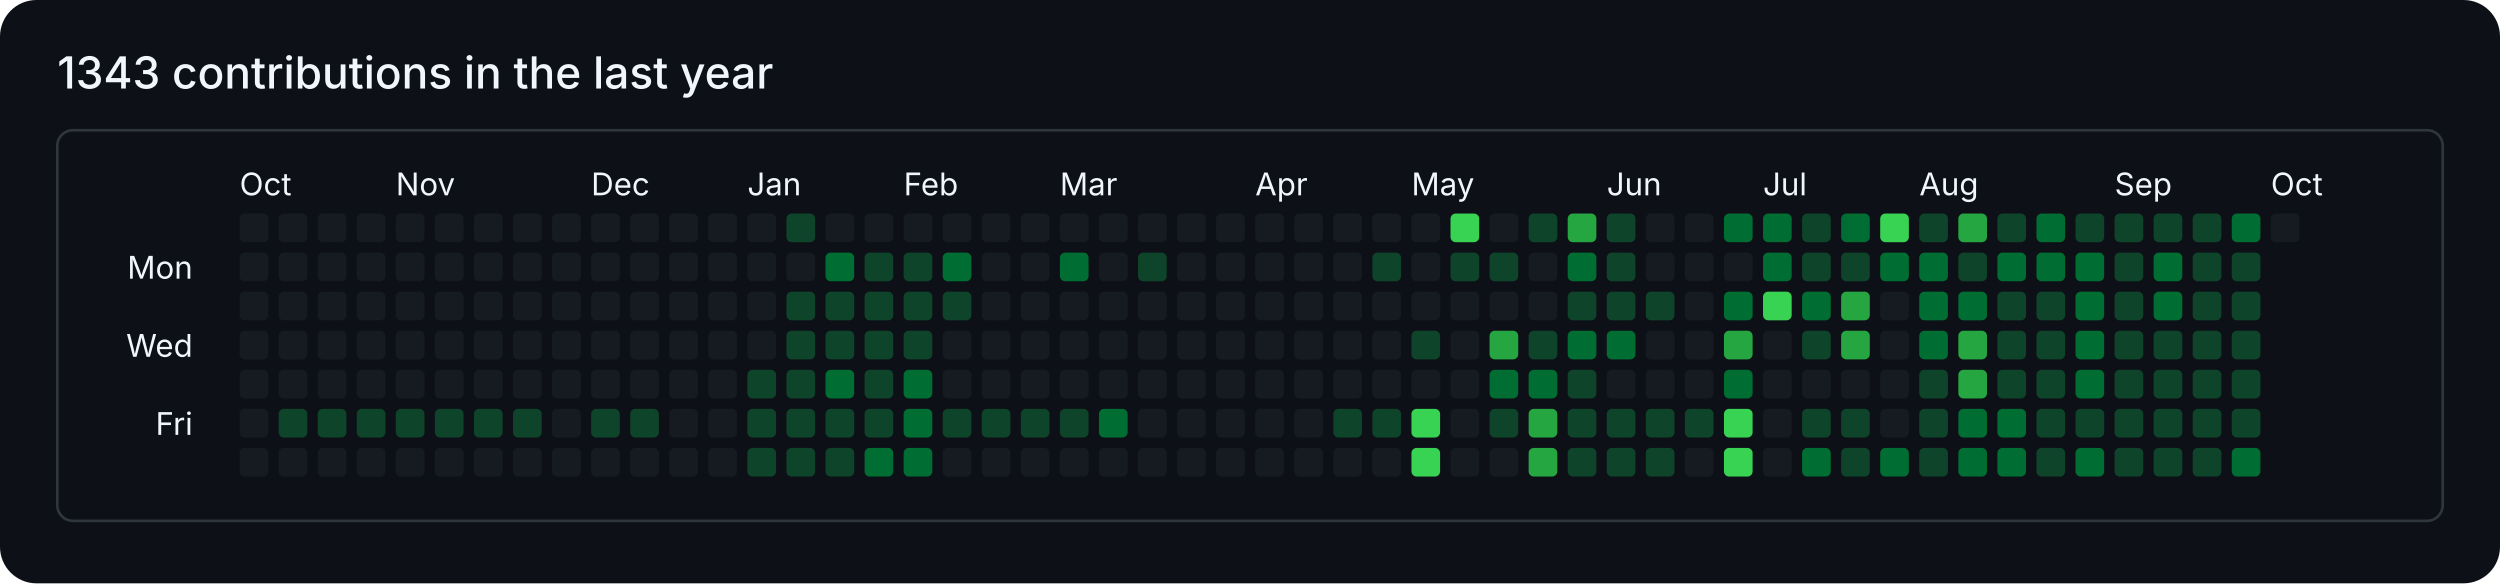
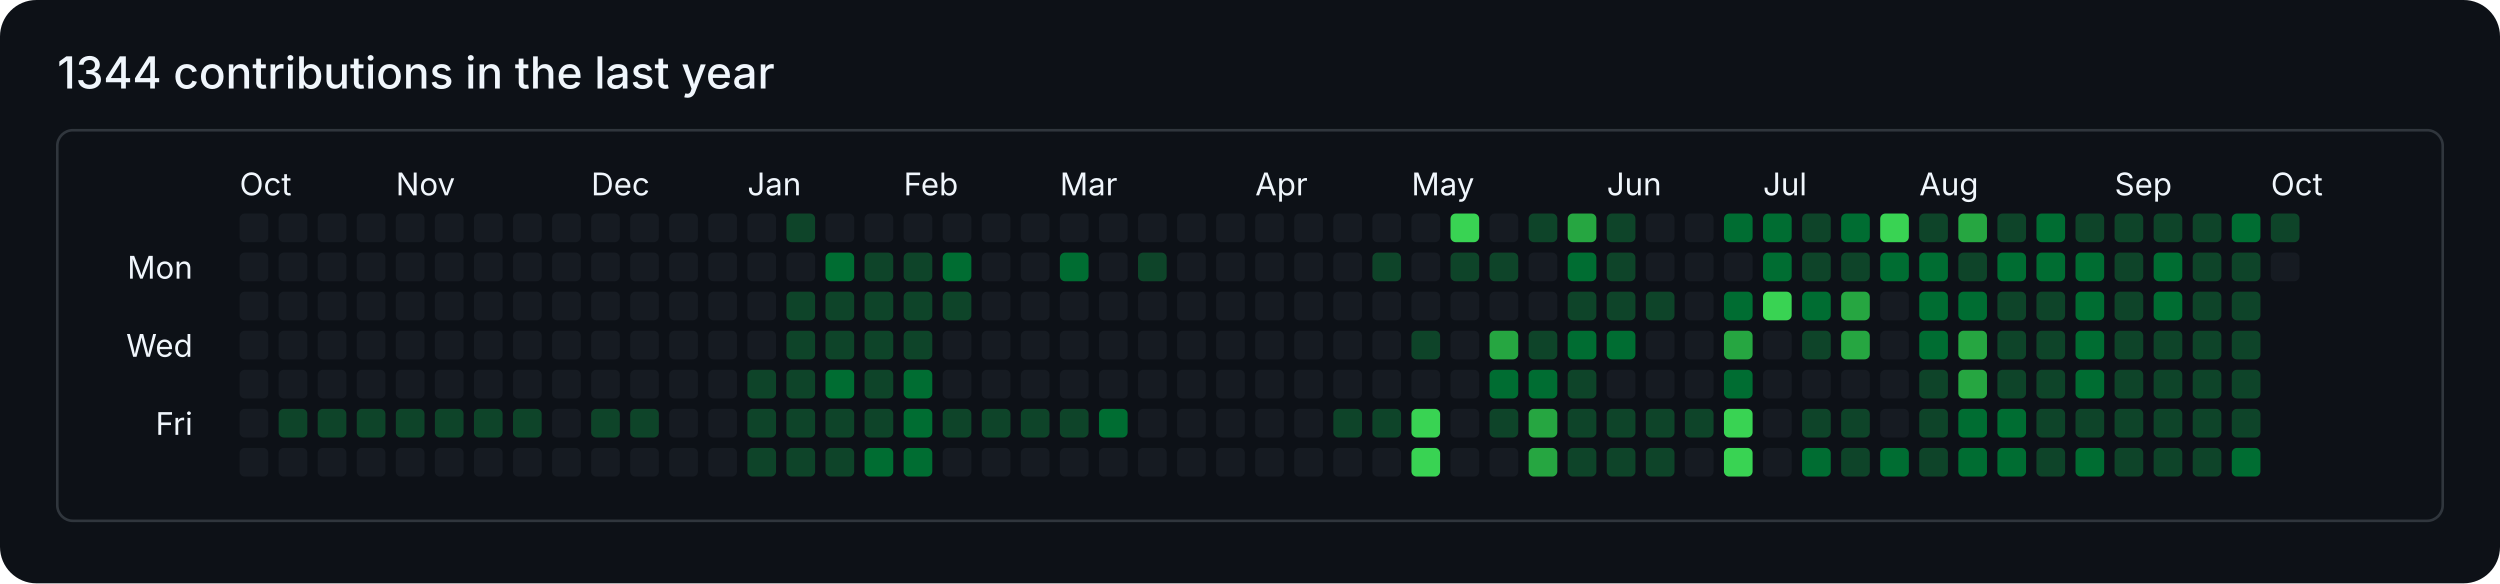
<svg xmlns="http://www.w3.org/2000/svg" width="1200" height="280" viewBox="0 0 960 224" fill="none" role="img" aria-label="AleksZyro GitHub contribution calendar">
  <style>
    .title { font: 500 17px -apple-system, BlinkMacSystemFont, 'Segoe UI', sans-serif; fill: #f0f6fc; }
    .month-label, .weekday-label, .legend, .hint { font: 400 12px -apple-system, BlinkMacSystemFont, 'Segoe UI', sans-serif; fill: #f0f6fc; }
    .hint, .legend-muted { fill: #8b949e; }
    .day-cell { shape-rendering: geometricPrecision; }
  </style>
  <rect width="960" height="224" rx="14" fill="#0d1117" />
-   <text x="22" y="34" class="title">1343 contributions in the last year</text>
+   <text x="22" y="34" class="title">1344 contributions in the last year</text>
  <rect x="22" y="50" width="916" height="150" rx="6" fill="none" stroke="#30363d" />
  <text x="92" y="75" class="month-label">Oct</text>
  <text x="152" y="75" class="month-label">Nov</text>
  <text x="227" y="75" class="month-label">Dec</text>
  <text x="287" y="75" class="month-label">Jan</text>
  <text x="347" y="75" class="month-label">Feb</text>
  <text x="407" y="75" class="month-label">Mar</text>
  <text x="482" y="75" class="month-label">Apr</text>
  <text x="542" y="75" class="month-label">May</text>
  <text x="617" y="75" class="month-label">Jun</text>
  <text x="677" y="75" class="month-label">Jul</text>
  <text x="737" y="75" class="month-label">Aug</text>
  <text x="812" y="75" class="month-label">Sep</text>
  <text x="872" y="75" class="month-label">Oct</text>
  <text x="74" y="107" class="weekday-label" text-anchor="end">Mon</text>
  <text x="74" y="137" class="weekday-label" text-anchor="end">Wed</text>
  <text x="74" y="167" class="weekday-label" text-anchor="end">Fri</text>
  <rect class="day-cell" x="92" y="82" width="11" height="11" rx="2" fill="#161b22" />
  <rect class="day-cell" x="92" y="97" width="11" height="11" rx="2" fill="#161b22" />
  <rect class="day-cell" x="92" y="112" width="11" height="11" rx="2" fill="#161b22" />
  <rect class="day-cell" x="92" y="127" width="11" height="11" rx="2" fill="#161b22" />
  <rect class="day-cell" x="92" y="142" width="11" height="11" rx="2" fill="#161b22" />
  <rect class="day-cell" x="92" y="157" width="11" height="11" rx="2" fill="#161b22" />
  <rect class="day-cell" x="92" y="172" width="11" height="11" rx="2" fill="#161b22" />
  <rect class="day-cell" x="107" y="82" width="11" height="11" rx="2" fill="#161b22" />
  <rect class="day-cell" x="107" y="97" width="11" height="11" rx="2" fill="#161b22" />
  <rect class="day-cell" x="107" y="112" width="11" height="11" rx="2" fill="#161b22" />
  <rect class="day-cell" x="107" y="127" width="11" height="11" rx="2" fill="#161b22" />
  <rect class="day-cell" x="107" y="142" width="11" height="11" rx="2" fill="#161b22" />
  <rect class="day-cell" x="107" y="157" width="11" height="11" rx="2" fill="#0e4429" />
  <rect class="day-cell" x="107" y="172" width="11" height="11" rx="2" fill="#161b22" />
  <rect class="day-cell" x="122" y="82" width="11" height="11" rx="2" fill="#161b22" />
  <rect class="day-cell" x="122" y="97" width="11" height="11" rx="2" fill="#161b22" />
  <rect class="day-cell" x="122" y="112" width="11" height="11" rx="2" fill="#161b22" />
  <rect class="day-cell" x="122" y="127" width="11" height="11" rx="2" fill="#161b22" />
  <rect class="day-cell" x="122" y="142" width="11" height="11" rx="2" fill="#161b22" />
  <rect class="day-cell" x="122" y="157" width="11" height="11" rx="2" fill="#0e4429" />
  <rect class="day-cell" x="122" y="172" width="11" height="11" rx="2" fill="#161b22" />
  <rect class="day-cell" x="137" y="82" width="11" height="11" rx="2" fill="#161b22" />
  <rect class="day-cell" x="137" y="97" width="11" height="11" rx="2" fill="#161b22" />
  <rect class="day-cell" x="137" y="112" width="11" height="11" rx="2" fill="#161b22" />
  <rect class="day-cell" x="137" y="127" width="11" height="11" rx="2" fill="#161b22" />
  <rect class="day-cell" x="137" y="142" width="11" height="11" rx="2" fill="#161b22" />
  <rect class="day-cell" x="137" y="157" width="11" height="11" rx="2" fill="#0e4429" />
  <rect class="day-cell" x="137" y="172" width="11" height="11" rx="2" fill="#161b22" />
  <rect class="day-cell" x="152" y="82" width="11" height="11" rx="2" fill="#161b22" />
  <rect class="day-cell" x="152" y="97" width="11" height="11" rx="2" fill="#161b22" />
  <rect class="day-cell" x="152" y="112" width="11" height="11" rx="2" fill="#161b22" />
  <rect class="day-cell" x="152" y="127" width="11" height="11" rx="2" fill="#161b22" />
  <rect class="day-cell" x="152" y="142" width="11" height="11" rx="2" fill="#161b22" />
  <rect class="day-cell" x="152" y="157" width="11" height="11" rx="2" fill="#0e4429" />
  <rect class="day-cell" x="152" y="172" width="11" height="11" rx="2" fill="#161b22" />
  <rect class="day-cell" x="167" y="82" width="11" height="11" rx="2" fill="#161b22" />
  <rect class="day-cell" x="167" y="97" width="11" height="11" rx="2" fill="#161b22" />
  <rect class="day-cell" x="167" y="112" width="11" height="11" rx="2" fill="#161b22" />
  <rect class="day-cell" x="167" y="127" width="11" height="11" rx="2" fill="#161b22" />
  <rect class="day-cell" x="167" y="142" width="11" height="11" rx="2" fill="#161b22" />
  <rect class="day-cell" x="167" y="157" width="11" height="11" rx="2" fill="#0e4429" />
  <rect class="day-cell" x="167" y="172" width="11" height="11" rx="2" fill="#161b22" />
  <rect class="day-cell" x="182" y="82" width="11" height="11" rx="2" fill="#161b22" />
  <rect class="day-cell" x="182" y="97" width="11" height="11" rx="2" fill="#161b22" />
  <rect class="day-cell" x="182" y="112" width="11" height="11" rx="2" fill="#161b22" />
  <rect class="day-cell" x="182" y="127" width="11" height="11" rx="2" fill="#161b22" />
  <rect class="day-cell" x="182" y="142" width="11" height="11" rx="2" fill="#161b22" />
  <rect class="day-cell" x="182" y="157" width="11" height="11" rx="2" fill="#0e4429" />
  <rect class="day-cell" x="182" y="172" width="11" height="11" rx="2" fill="#161b22" />
  <rect class="day-cell" x="197" y="82" width="11" height="11" rx="2" fill="#161b22" />
  <rect class="day-cell" x="197" y="97" width="11" height="11" rx="2" fill="#161b22" />
  <rect class="day-cell" x="197" y="112" width="11" height="11" rx="2" fill="#161b22" />
  <rect class="day-cell" x="197" y="127" width="11" height="11" rx="2" fill="#161b22" />
  <rect class="day-cell" x="197" y="142" width="11" height="11" rx="2" fill="#161b22" />
  <rect class="day-cell" x="197" y="157" width="11" height="11" rx="2" fill="#0e4429" />
  <rect class="day-cell" x="197" y="172" width="11" height="11" rx="2" fill="#161b22" />
  <rect class="day-cell" x="212" y="82" width="11" height="11" rx="2" fill="#161b22" />
  <rect class="day-cell" x="212" y="97" width="11" height="11" rx="2" fill="#161b22" />
  <rect class="day-cell" x="212" y="112" width="11" height="11" rx="2" fill="#161b22" />
  <rect class="day-cell" x="212" y="127" width="11" height="11" rx="2" fill="#161b22" />
  <rect class="day-cell" x="212" y="142" width="11" height="11" rx="2" fill="#161b22" />
  <rect class="day-cell" x="212" y="157" width="11" height="11" rx="2" fill="#161b22" />
  <rect class="day-cell" x="212" y="172" width="11" height="11" rx="2" fill="#161b22" />
  <rect class="day-cell" x="227" y="82" width="11" height="11" rx="2" fill="#161b22" />
  <rect class="day-cell" x="227" y="97" width="11" height="11" rx="2" fill="#161b22" />
  <rect class="day-cell" x="227" y="112" width="11" height="11" rx="2" fill="#161b22" />
  <rect class="day-cell" x="227" y="127" width="11" height="11" rx="2" fill="#161b22" />
  <rect class="day-cell" x="227" y="142" width="11" height="11" rx="2" fill="#161b22" />
  <rect class="day-cell" x="227" y="157" width="11" height="11" rx="2" fill="#0e4429" />
  <rect class="day-cell" x="227" y="172" width="11" height="11" rx="2" fill="#161b22" />
  <rect class="day-cell" x="242" y="82" width="11" height="11" rx="2" fill="#161b22" />
  <rect class="day-cell" x="242" y="97" width="11" height="11" rx="2" fill="#161b22" />
  <rect class="day-cell" x="242" y="112" width="11" height="11" rx="2" fill="#161b22" />
  <rect class="day-cell" x="242" y="127" width="11" height="11" rx="2" fill="#161b22" />
  <rect class="day-cell" x="242" y="142" width="11" height="11" rx="2" fill="#161b22" />
  <rect class="day-cell" x="242" y="157" width="11" height="11" rx="2" fill="#0e4429" />
  <rect class="day-cell" x="242" y="172" width="11" height="11" rx="2" fill="#161b22" />
  <rect class="day-cell" x="257" y="82" width="11" height="11" rx="2" fill="#161b22" />
  <rect class="day-cell" x="257" y="97" width="11" height="11" rx="2" fill="#161b22" />
  <rect class="day-cell" x="257" y="112" width="11" height="11" rx="2" fill="#161b22" />
  <rect class="day-cell" x="257" y="127" width="11" height="11" rx="2" fill="#161b22" />
  <rect class="day-cell" x="257" y="142" width="11" height="11" rx="2" fill="#161b22" />
  <rect class="day-cell" x="257" y="157" width="11" height="11" rx="2" fill="#161b22" />
  <rect class="day-cell" x="257" y="172" width="11" height="11" rx="2" fill="#161b22" />
  <rect class="day-cell" x="272" y="82" width="11" height="11" rx="2" fill="#161b22" />
  <rect class="day-cell" x="272" y="97" width="11" height="11" rx="2" fill="#161b22" />
  <rect class="day-cell" x="272" y="112" width="11" height="11" rx="2" fill="#161b22" />
  <rect class="day-cell" x="272" y="127" width="11" height="11" rx="2" fill="#161b22" />
  <rect class="day-cell" x="272" y="142" width="11" height="11" rx="2" fill="#161b22" />
  <rect class="day-cell" x="272" y="157" width="11" height="11" rx="2" fill="#161b22" />
  <rect class="day-cell" x="272" y="172" width="11" height="11" rx="2" fill="#161b22" />
  <rect class="day-cell" x="287" y="82" width="11" height="11" rx="2" fill="#161b22" />
  <rect class="day-cell" x="287" y="97" width="11" height="11" rx="2" fill="#161b22" />
  <rect class="day-cell" x="287" y="112" width="11" height="11" rx="2" fill="#161b22" />
  <rect class="day-cell" x="287" y="127" width="11" height="11" rx="2" fill="#161b22" />
  <rect class="day-cell" x="287" y="142" width="11" height="11" rx="2" fill="#0e4429" />
  <rect class="day-cell" x="287" y="157" width="11" height="11" rx="2" fill="#0e4429" />
  <rect class="day-cell" x="287" y="172" width="11" height="11" rx="2" fill="#0e4429" />
  <rect class="day-cell" x="302" y="82" width="11" height="11" rx="2" fill="#0e4429" />
  <rect class="day-cell" x="302" y="97" width="11" height="11" rx="2" fill="#161b22" />
  <rect class="day-cell" x="302" y="112" width="11" height="11" rx="2" fill="#0e4429" />
  <rect class="day-cell" x="302" y="127" width="11" height="11" rx="2" fill="#0e4429" />
  <rect class="day-cell" x="302" y="142" width="11" height="11" rx="2" fill="#0e4429" />
  <rect class="day-cell" x="302" y="157" width="11" height="11" rx="2" fill="#0e4429" />
  <rect class="day-cell" x="302" y="172" width="11" height="11" rx="2" fill="#0e4429" />
  <rect class="day-cell" x="317" y="82" width="11" height="11" rx="2" fill="#161b22" />
  <rect class="day-cell" x="317" y="97" width="11" height="11" rx="2" fill="#006d32" />
  <rect class="day-cell" x="317" y="112" width="11" height="11" rx="2" fill="#0e4429" />
  <rect class="day-cell" x="317" y="127" width="11" height="11" rx="2" fill="#0e4429" />
  <rect class="day-cell" x="317" y="142" width="11" height="11" rx="2" fill="#006d32" />
  <rect class="day-cell" x="317" y="157" width="11" height="11" rx="2" fill="#0e4429" />
  <rect class="day-cell" x="317" y="172" width="11" height="11" rx="2" fill="#0e4429" />
  <rect class="day-cell" x="332" y="82" width="11" height="11" rx="2" fill="#161b22" />
  <rect class="day-cell" x="332" y="97" width="11" height="11" rx="2" fill="#0e4429" />
  <rect class="day-cell" x="332" y="112" width="11" height="11" rx="2" fill="#0e4429" />
  <rect class="day-cell" x="332" y="127" width="11" height="11" rx="2" fill="#0e4429" />
  <rect class="day-cell" x="332" y="142" width="11" height="11" rx="2" fill="#0e4429" />
  <rect class="day-cell" x="332" y="157" width="11" height="11" rx="2" fill="#0e4429" />
  <rect class="day-cell" x="332" y="172" width="11" height="11" rx="2" fill="#006d32" />
  <rect class="day-cell" x="347" y="82" width="11" height="11" rx="2" fill="#161b22" />
  <rect class="day-cell" x="347" y="97" width="11" height="11" rx="2" fill="#0e4429" />
  <rect class="day-cell" x="347" y="112" width="11" height="11" rx="2" fill="#0e4429" />
  <rect class="day-cell" x="347" y="127" width="11" height="11" rx="2" fill="#0e4429" />
  <rect class="day-cell" x="347" y="142" width="11" height="11" rx="2" fill="#006d32" />
  <rect class="day-cell" x="347" y="157" width="11" height="11" rx="2" fill="#006d32" />
  <rect class="day-cell" x="347" y="172" width="11" height="11" rx="2" fill="#006d32" />
  <rect class="day-cell" x="362" y="82" width="11" height="11" rx="2" fill="#161b22" />
  <rect class="day-cell" x="362" y="97" width="11" height="11" rx="2" fill="#006d32" />
  <rect class="day-cell" x="362" y="112" width="11" height="11" rx="2" fill="#0e4429" />
  <rect class="day-cell" x="362" y="127" width="11" height="11" rx="2" fill="#161b22" />
  <rect class="day-cell" x="362" y="142" width="11" height="11" rx="2" fill="#161b22" />
  <rect class="day-cell" x="362" y="157" width="11" height="11" rx="2" fill="#0e4429" />
  <rect class="day-cell" x="362" y="172" width="11" height="11" rx="2" fill="#161b22" />
  <rect class="day-cell" x="377" y="82" width="11" height="11" rx="2" fill="#161b22" />
  <rect class="day-cell" x="377" y="97" width="11" height="11" rx="2" fill="#161b22" />
  <rect class="day-cell" x="377" y="112" width="11" height="11" rx="2" fill="#161b22" />
  <rect class="day-cell" x="377" y="127" width="11" height="11" rx="2" fill="#161b22" />
  <rect class="day-cell" x="377" y="142" width="11" height="11" rx="2" fill="#161b22" />
  <rect class="day-cell" x="377" y="157" width="11" height="11" rx="2" fill="#0e4429" />
  <rect class="day-cell" x="377" y="172" width="11" height="11" rx="2" fill="#161b22" />
  <rect class="day-cell" x="392" y="82" width="11" height="11" rx="2" fill="#161b22" />
  <rect class="day-cell" x="392" y="97" width="11" height="11" rx="2" fill="#161b22" />
  <rect class="day-cell" x="392" y="112" width="11" height="11" rx="2" fill="#161b22" />
  <rect class="day-cell" x="392" y="127" width="11" height="11" rx="2" fill="#161b22" />
  <rect class="day-cell" x="392" y="142" width="11" height="11" rx="2" fill="#161b22" />
  <rect class="day-cell" x="392" y="157" width="11" height="11" rx="2" fill="#0e4429" />
  <rect class="day-cell" x="392" y="172" width="11" height="11" rx="2" fill="#161b22" />
  <rect class="day-cell" x="407" y="82" width="11" height="11" rx="2" fill="#161b22" />
  <rect class="day-cell" x="407" y="97" width="11" height="11" rx="2" fill="#006d32" />
  <rect class="day-cell" x="407" y="112" width="11" height="11" rx="2" fill="#161b22" />
  <rect class="day-cell" x="407" y="127" width="11" height="11" rx="2" fill="#161b22" />
  <rect class="day-cell" x="407" y="142" width="11" height="11" rx="2" fill="#161b22" />
  <rect class="day-cell" x="407" y="157" width="11" height="11" rx="2" fill="#0e4429" />
  <rect class="day-cell" x="407" y="172" width="11" height="11" rx="2" fill="#161b22" />
  <rect class="day-cell" x="422" y="82" width="11" height="11" rx="2" fill="#161b22" />
  <rect class="day-cell" x="422" y="97" width="11" height="11" rx="2" fill="#161b22" />
  <rect class="day-cell" x="422" y="112" width="11" height="11" rx="2" fill="#161b22" />
  <rect class="day-cell" x="422" y="127" width="11" height="11" rx="2" fill="#161b22" />
  <rect class="day-cell" x="422" y="142" width="11" height="11" rx="2" fill="#161b22" />
  <rect class="day-cell" x="422" y="157" width="11" height="11" rx="2" fill="#006d32" />
  <rect class="day-cell" x="422" y="172" width="11" height="11" rx="2" fill="#161b22" />
  <rect class="day-cell" x="437" y="82" width="11" height="11" rx="2" fill="#161b22" />
  <rect class="day-cell" x="437" y="97" width="11" height="11" rx="2" fill="#0e4429" />
  <rect class="day-cell" x="437" y="112" width="11" height="11" rx="2" fill="#161b22" />
  <rect class="day-cell" x="437" y="127" width="11" height="11" rx="2" fill="#161b22" />
  <rect class="day-cell" x="437" y="142" width="11" height="11" rx="2" fill="#161b22" />
  <rect class="day-cell" x="437" y="157" width="11" height="11" rx="2" fill="#161b22" />
  <rect class="day-cell" x="437" y="172" width="11" height="11" rx="2" fill="#161b22" />
  <rect class="day-cell" x="452" y="82" width="11" height="11" rx="2" fill="#161b22" />
  <rect class="day-cell" x="452" y="97" width="11" height="11" rx="2" fill="#161b22" />
  <rect class="day-cell" x="452" y="112" width="11" height="11" rx="2" fill="#161b22" />
  <rect class="day-cell" x="452" y="127" width="11" height="11" rx="2" fill="#161b22" />
  <rect class="day-cell" x="452" y="142" width="11" height="11" rx="2" fill="#161b22" />
  <rect class="day-cell" x="452" y="157" width="11" height="11" rx="2" fill="#161b22" />
  <rect class="day-cell" x="452" y="172" width="11" height="11" rx="2" fill="#161b22" />
  <rect class="day-cell" x="467" y="82" width="11" height="11" rx="2" fill="#161b22" />
  <rect class="day-cell" x="467" y="97" width="11" height="11" rx="2" fill="#161b22" />
  <rect class="day-cell" x="467" y="112" width="11" height="11" rx="2" fill="#161b22" />
  <rect class="day-cell" x="467" y="127" width="11" height="11" rx="2" fill="#161b22" />
  <rect class="day-cell" x="467" y="142" width="11" height="11" rx="2" fill="#161b22" />
  <rect class="day-cell" x="467" y="157" width="11" height="11" rx="2" fill="#161b22" />
  <rect class="day-cell" x="467" y="172" width="11" height="11" rx="2" fill="#161b22" />
  <rect class="day-cell" x="482" y="82" width="11" height="11" rx="2" fill="#161b22" />
  <rect class="day-cell" x="482" y="97" width="11" height="11" rx="2" fill="#161b22" />
  <rect class="day-cell" x="482" y="112" width="11" height="11" rx="2" fill="#161b22" />
  <rect class="day-cell" x="482" y="127" width="11" height="11" rx="2" fill="#161b22" />
  <rect class="day-cell" x="482" y="142" width="11" height="11" rx="2" fill="#161b22" />
  <rect class="day-cell" x="482" y="157" width="11" height="11" rx="2" fill="#161b22" />
  <rect class="day-cell" x="482" y="172" width="11" height="11" rx="2" fill="#161b22" />
  <rect class="day-cell" x="497" y="82" width="11" height="11" rx="2" fill="#161b22" />
  <rect class="day-cell" x="497" y="97" width="11" height="11" rx="2" fill="#161b22" />
  <rect class="day-cell" x="497" y="112" width="11" height="11" rx="2" fill="#161b22" />
  <rect class="day-cell" x="497" y="127" width="11" height="11" rx="2" fill="#161b22" />
  <rect class="day-cell" x="497" y="142" width="11" height="11" rx="2" fill="#161b22" />
  <rect class="day-cell" x="497" y="157" width="11" height="11" rx="2" fill="#161b22" />
  <rect class="day-cell" x="497" y="172" width="11" height="11" rx="2" fill="#161b22" />
  <rect class="day-cell" x="512" y="82" width="11" height="11" rx="2" fill="#161b22" />
  <rect class="day-cell" x="512" y="97" width="11" height="11" rx="2" fill="#161b22" />
  <rect class="day-cell" x="512" y="112" width="11" height="11" rx="2" fill="#161b22" />
  <rect class="day-cell" x="512" y="127" width="11" height="11" rx="2" fill="#161b22" />
  <rect class="day-cell" x="512" y="142" width="11" height="11" rx="2" fill="#161b22" />
  <rect class="day-cell" x="512" y="157" width="11" height="11" rx="2" fill="#0e4429" />
  <rect class="day-cell" x="512" y="172" width="11" height="11" rx="2" fill="#161b22" />
  <rect class="day-cell" x="527" y="82" width="11" height="11" rx="2" fill="#161b22" />
  <rect class="day-cell" x="527" y="97" width="11" height="11" rx="2" fill="#0e4429" />
  <rect class="day-cell" x="527" y="112" width="11" height="11" rx="2" fill="#161b22" />
  <rect class="day-cell" x="527" y="127" width="11" height="11" rx="2" fill="#161b22" />
  <rect class="day-cell" x="527" y="142" width="11" height="11" rx="2" fill="#161b22" />
  <rect class="day-cell" x="527" y="157" width="11" height="11" rx="2" fill="#0e4429" />
  <rect class="day-cell" x="527" y="172" width="11" height="11" rx="2" fill="#161b22" />
  <rect class="day-cell" x="542" y="82" width="11" height="11" rx="2" fill="#161b22" />
  <rect class="day-cell" x="542" y="97" width="11" height="11" rx="2" fill="#161b22" />
  <rect class="day-cell" x="542" y="112" width="11" height="11" rx="2" fill="#161b22" />
  <rect class="day-cell" x="542" y="127" width="11" height="11" rx="2" fill="#0e4429" />
  <rect class="day-cell" x="542" y="142" width="11" height="11" rx="2" fill="#161b22" />
  <rect class="day-cell" x="542" y="157" width="11" height="11" rx="2" fill="#39d353" />
  <rect class="day-cell" x="542" y="172" width="11" height="11" rx="2" fill="#39d353" />
  <rect class="day-cell" x="557" y="82" width="11" height="11" rx="2" fill="#39d353" />
  <rect class="day-cell" x="557" y="97" width="11" height="11" rx="2" fill="#0e4429" />
  <rect class="day-cell" x="557" y="112" width="11" height="11" rx="2" fill="#161b22" />
  <rect class="day-cell" x="557" y="127" width="11" height="11" rx="2" fill="#161b22" />
  <rect class="day-cell" x="557" y="142" width="11" height="11" rx="2" fill="#161b22" />
  <rect class="day-cell" x="557" y="157" width="11" height="11" rx="2" fill="#161b22" />
  <rect class="day-cell" x="557" y="172" width="11" height="11" rx="2" fill="#161b22" />
  <rect class="day-cell" x="572" y="82" width="11" height="11" rx="2" fill="#161b22" />
  <rect class="day-cell" x="572" y="97" width="11" height="11" rx="2" fill="#0e4429" />
  <rect class="day-cell" x="572" y="112" width="11" height="11" rx="2" fill="#161b22" />
  <rect class="day-cell" x="572" y="127" width="11" height="11" rx="2" fill="#26a641" />
  <rect class="day-cell" x="572" y="142" width="11" height="11" rx="2" fill="#006d32" />
  <rect class="day-cell" x="572" y="157" width="11" height="11" rx="2" fill="#0e4429" />
  <rect class="day-cell" x="572" y="172" width="11" height="11" rx="2" fill="#161b22" />
  <rect class="day-cell" x="587" y="82" width="11" height="11" rx="2" fill="#0e4429" />
  <rect class="day-cell" x="587" y="97" width="11" height="11" rx="2" fill="#161b22" />
  <rect class="day-cell" x="587" y="112" width="11" height="11" rx="2" fill="#161b22" />
  <rect class="day-cell" x="587" y="127" width="11" height="11" rx="2" fill="#0e4429" />
  <rect class="day-cell" x="587" y="142" width="11" height="11" rx="2" fill="#006d32" />
  <rect class="day-cell" x="587" y="157" width="11" height="11" rx="2" fill="#26a641" />
  <rect class="day-cell" x="587" y="172" width="11" height="11" rx="2" fill="#26a641" />
  <rect class="day-cell" x="602" y="82" width="11" height="11" rx="2" fill="#26a641" />
  <rect class="day-cell" x="602" y="97" width="11" height="11" rx="2" fill="#006d32" />
  <rect class="day-cell" x="602" y="112" width="11" height="11" rx="2" fill="#0e4429" />
  <rect class="day-cell" x="602" y="127" width="11" height="11" rx="2" fill="#006d32" />
  <rect class="day-cell" x="602" y="142" width="11" height="11" rx="2" fill="#0e4429" />
  <rect class="day-cell" x="602" y="157" width="11" height="11" rx="2" fill="#0e4429" />
  <rect class="day-cell" x="602" y="172" width="11" height="11" rx="2" fill="#0e4429" />
  <rect class="day-cell" x="617" y="82" width="11" height="11" rx="2" fill="#0e4429" />
  <rect class="day-cell" x="617" y="97" width="11" height="11" rx="2" fill="#0e4429" />
  <rect class="day-cell" x="617" y="112" width="11" height="11" rx="2" fill="#0e4429" />
  <rect class="day-cell" x="617" y="127" width="11" height="11" rx="2" fill="#006d32" />
  <rect class="day-cell" x="617" y="142" width="11" height="11" rx="2" fill="#161b22" />
  <rect class="day-cell" x="617" y="157" width="11" height="11" rx="2" fill="#0e4429" />
  <rect class="day-cell" x="617" y="172" width="11" height="11" rx="2" fill="#0e4429" />
  <rect class="day-cell" x="632" y="82" width="11" height="11" rx="2" fill="#161b22" />
  <rect class="day-cell" x="632" y="97" width="11" height="11" rx="2" fill="#161b22" />
  <rect class="day-cell" x="632" y="112" width="11" height="11" rx="2" fill="#0e4429" />
  <rect class="day-cell" x="632" y="127" width="11" height="11" rx="2" fill="#161b22" />
  <rect class="day-cell" x="632" y="142" width="11" height="11" rx="2" fill="#161b22" />
  <rect class="day-cell" x="632" y="157" width="11" height="11" rx="2" fill="#0e4429" />
  <rect class="day-cell" x="632" y="172" width="11" height="11" rx="2" fill="#0e4429" />
  <rect class="day-cell" x="647" y="82" width="11" height="11" rx="2" fill="#161b22" />
  <rect class="day-cell" x="647" y="97" width="11" height="11" rx="2" fill="#161b22" />
  <rect class="day-cell" x="647" y="112" width="11" height="11" rx="2" fill="#161b22" />
  <rect class="day-cell" x="647" y="127" width="11" height="11" rx="2" fill="#161b22" />
  <rect class="day-cell" x="647" y="142" width="11" height="11" rx="2" fill="#161b22" />
  <rect class="day-cell" x="647" y="157" width="11" height="11" rx="2" fill="#0e4429" />
  <rect class="day-cell" x="647" y="172" width="11" height="11" rx="2" fill="#161b22" />
  <rect class="day-cell" x="662" y="82" width="11" height="11" rx="2" fill="#006d32" />
  <rect class="day-cell" x="662" y="97" width="11" height="11" rx="2" fill="#161b22" />
  <rect class="day-cell" x="662" y="112" width="11" height="11" rx="2" fill="#006d32" />
  <rect class="day-cell" x="662" y="127" width="11" height="11" rx="2" fill="#26a641" />
  <rect class="day-cell" x="662" y="142" width="11" height="11" rx="2" fill="#006d32" />
  <rect class="day-cell" x="662" y="157" width="11" height="11" rx="2" fill="#39d353" />
  <rect class="day-cell" x="662" y="172" width="11" height="11" rx="2" fill="#39d353" />
  <rect class="day-cell" x="677" y="82" width="11" height="11" rx="2" fill="#006d32" />
  <rect class="day-cell" x="677" y="97" width="11" height="11" rx="2" fill="#006d32" />
  <rect class="day-cell" x="677" y="112" width="11" height="11" rx="2" fill="#39d353" />
  <rect class="day-cell" x="677" y="127" width="11" height="11" rx="2" fill="#161b22" />
  <rect class="day-cell" x="677" y="142" width="11" height="11" rx="2" fill="#161b22" />
  <rect class="day-cell" x="677" y="157" width="11" height="11" rx="2" fill="#161b22" />
  <rect class="day-cell" x="677" y="172" width="11" height="11" rx="2" fill="#161b22" />
  <rect class="day-cell" x="692" y="82" width="11" height="11" rx="2" fill="#0e4429" />
  <rect class="day-cell" x="692" y="97" width="11" height="11" rx="2" fill="#0e4429" />
  <rect class="day-cell" x="692" y="112" width="11" height="11" rx="2" fill="#006d32" />
  <rect class="day-cell" x="692" y="127" width="11" height="11" rx="2" fill="#0e4429" />
  <rect class="day-cell" x="692" y="142" width="11" height="11" rx="2" fill="#161b22" />
  <rect class="day-cell" x="692" y="157" width="11" height="11" rx="2" fill="#0e4429" />
  <rect class="day-cell" x="692" y="172" width="11" height="11" rx="2" fill="#006d32" />
  <rect class="day-cell" x="707" y="82" width="11" height="11" rx="2" fill="#006d32" />
  <rect class="day-cell" x="707" y="97" width="11" height="11" rx="2" fill="#0e4429" />
  <rect class="day-cell" x="707" y="112" width="11" height="11" rx="2" fill="#26a641" />
  <rect class="day-cell" x="707" y="127" width="11" height="11" rx="2" fill="#26a641" />
  <rect class="day-cell" x="707" y="142" width="11" height="11" rx="2" fill="#161b22" />
  <rect class="day-cell" x="707" y="157" width="11" height="11" rx="2" fill="#0e4429" />
  <rect class="day-cell" x="707" y="172" width="11" height="11" rx="2" fill="#0e4429" />
  <rect class="day-cell" x="722" y="82" width="11" height="11" rx="2" fill="#39d353" />
  <rect class="day-cell" x="722" y="97" width="11" height="11" rx="2" fill="#006d32" />
  <rect class="day-cell" x="722" y="112" width="11" height="11" rx="2" fill="#161b22" />
  <rect class="day-cell" x="722" y="127" width="11" height="11" rx="2" fill="#161b22" />
  <rect class="day-cell" x="722" y="142" width="11" height="11" rx="2" fill="#161b22" />
  <rect class="day-cell" x="722" y="157" width="11" height="11" rx="2" fill="#161b22" />
  <rect class="day-cell" x="722" y="172" width="11" height="11" rx="2" fill="#006d32" />
  <rect class="day-cell" x="737" y="82" width="11" height="11" rx="2" fill="#0e4429" />
  <rect class="day-cell" x="737" y="97" width="11" height="11" rx="2" fill="#006d32" />
  <rect class="day-cell" x="737" y="112" width="11" height="11" rx="2" fill="#006d32" />
  <rect class="day-cell" x="737" y="127" width="11" height="11" rx="2" fill="#006d32" />
  <rect class="day-cell" x="737" y="142" width="11" height="11" rx="2" fill="#0e4429" />
  <rect class="day-cell" x="737" y="157" width="11" height="11" rx="2" fill="#0e4429" />
  <rect class="day-cell" x="737" y="172" width="11" height="11" rx="2" fill="#0e4429" />
  <rect class="day-cell" x="752" y="82" width="11" height="11" rx="2" fill="#26a641" />
  <rect class="day-cell" x="752" y="97" width="11" height="11" rx="2" fill="#0e4429" />
  <rect class="day-cell" x="752" y="112" width="11" height="11" rx="2" fill="#006d32" />
  <rect class="day-cell" x="752" y="127" width="11" height="11" rx="2" fill="#26a641" />
  <rect class="day-cell" x="752" y="142" width="11" height="11" rx="2" fill="#26a641" />
  <rect class="day-cell" x="752" y="157" width="11" height="11" rx="2" fill="#006d32" />
  <rect class="day-cell" x="752" y="172" width="11" height="11" rx="2" fill="#006d32" />
  <rect class="day-cell" x="767" y="82" width="11" height="11" rx="2" fill="#0e4429" />
  <rect class="day-cell" x="767" y="97" width="11" height="11" rx="2" fill="#006d32" />
  <rect class="day-cell" x="767" y="112" width="11" height="11" rx="2" fill="#0e4429" />
  <rect class="day-cell" x="767" y="127" width="11" height="11" rx="2" fill="#0e4429" />
  <rect class="day-cell" x="767" y="142" width="11" height="11" rx="2" fill="#0e4429" />
  <rect class="day-cell" x="767" y="157" width="11" height="11" rx="2" fill="#006d32" />
  <rect class="day-cell" x="767" y="172" width="11" height="11" rx="2" fill="#006d32" />
  <rect class="day-cell" x="782" y="82" width="11" height="11" rx="2" fill="#006d32" />
  <rect class="day-cell" x="782" y="97" width="11" height="11" rx="2" fill="#006d32" />
  <rect class="day-cell" x="782" y="112" width="11" height="11" rx="2" fill="#0e4429" />
  <rect class="day-cell" x="782" y="127" width="11" height="11" rx="2" fill="#0e4429" />
  <rect class="day-cell" x="782" y="142" width="11" height="11" rx="2" fill="#0e4429" />
  <rect class="day-cell" x="782" y="157" width="11" height="11" rx="2" fill="#0e4429" />
  <rect class="day-cell" x="782" y="172" width="11" height="11" rx="2" fill="#0e4429" />
  <rect class="day-cell" x="797" y="82" width="11" height="11" rx="2" fill="#0e4429" />
  <rect class="day-cell" x="797" y="97" width="11" height="11" rx="2" fill="#006d32" />
  <rect class="day-cell" x="797" y="112" width="11" height="11" rx="2" fill="#006d32" />
  <rect class="day-cell" x="797" y="127" width="11" height="11" rx="2" fill="#006d32" />
  <rect class="day-cell" x="797" y="142" width="11" height="11" rx="2" fill="#006d32" />
  <rect class="day-cell" x="797" y="157" width="11" height="11" rx="2" fill="#0e4429" />
  <rect class="day-cell" x="797" y="172" width="11" height="11" rx="2" fill="#006d32" />
  <rect class="day-cell" x="812" y="82" width="11" height="11" rx="2" fill="#0e4429" />
  <rect class="day-cell" x="812" y="97" width="11" height="11" rx="2" fill="#0e4429" />
  <rect class="day-cell" x="812" y="112" width="11" height="11" rx="2" fill="#0e4429" />
  <rect class="day-cell" x="812" y="127" width="11" height="11" rx="2" fill="#0e4429" />
  <rect class="day-cell" x="812" y="142" width="11" height="11" rx="2" fill="#0e4429" />
  <rect class="day-cell" x="812" y="157" width="11" height="11" rx="2" fill="#0e4429" />
  <rect class="day-cell" x="812" y="172" width="11" height="11" rx="2" fill="#0e4429" />
  <rect class="day-cell" x="827" y="82" width="11" height="11" rx="2" fill="#0e4429" />
  <rect class="day-cell" x="827" y="97" width="11" height="11" rx="2" fill="#006d32" />
  <rect class="day-cell" x="827" y="112" width="11" height="11" rx="2" fill="#006d32" />
  <rect class="day-cell" x="827" y="127" width="11" height="11" rx="2" fill="#0e4429" />
  <rect class="day-cell" x="827" y="142" width="11" height="11" rx="2" fill="#0e4429" />
  <rect class="day-cell" x="827" y="157" width="11" height="11" rx="2" fill="#0e4429" />
  <rect class="day-cell" x="827" y="172" width="11" height="11" rx="2" fill="#0e4429" />
  <rect class="day-cell" x="842" y="82" width="11" height="11" rx="2" fill="#0e4429" />
  <rect class="day-cell" x="842" y="97" width="11" height="11" rx="2" fill="#0e4429" />
  <rect class="day-cell" x="842" y="112" width="11" height="11" rx="2" fill="#0e4429" />
  <rect class="day-cell" x="842" y="127" width="11" height="11" rx="2" fill="#0e4429" />
  <rect class="day-cell" x="842" y="142" width="11" height="11" rx="2" fill="#0e4429" />
  <rect class="day-cell" x="842" y="157" width="11" height="11" rx="2" fill="#0e4429" />
  <rect class="day-cell" x="842" y="172" width="11" height="11" rx="2" fill="#0e4429" />
  <rect class="day-cell" x="857" y="82" width="11" height="11" rx="2" fill="#006d32" />
  <rect class="day-cell" x="857" y="97" width="11" height="11" rx="2" fill="#0e4429" />
  <rect class="day-cell" x="857" y="112" width="11" height="11" rx="2" fill="#0e4429" />
  <rect class="day-cell" x="857" y="127" width="11" height="11" rx="2" fill="#0e4429" />
  <rect class="day-cell" x="857" y="142" width="11" height="11" rx="2" fill="#0e4429" />
  <rect class="day-cell" x="857" y="157" width="11" height="11" rx="2" fill="#0e4429" />
  <rect class="day-cell" x="857" y="172" width="11" height="11" rx="2" fill="#006d32" />
-   <rect class="day-cell" x="872" y="82" width="11" height="11" rx="2" fill="#161b22" />
+   <rect class="day-cell" x="872" y="82" width="11" height="11" rx="2" fill="#0e4429" />
+   <rect class="day-cell" x="872" y="97" width="11" height="11" rx="2" fill="#161b22" />
</svg>
